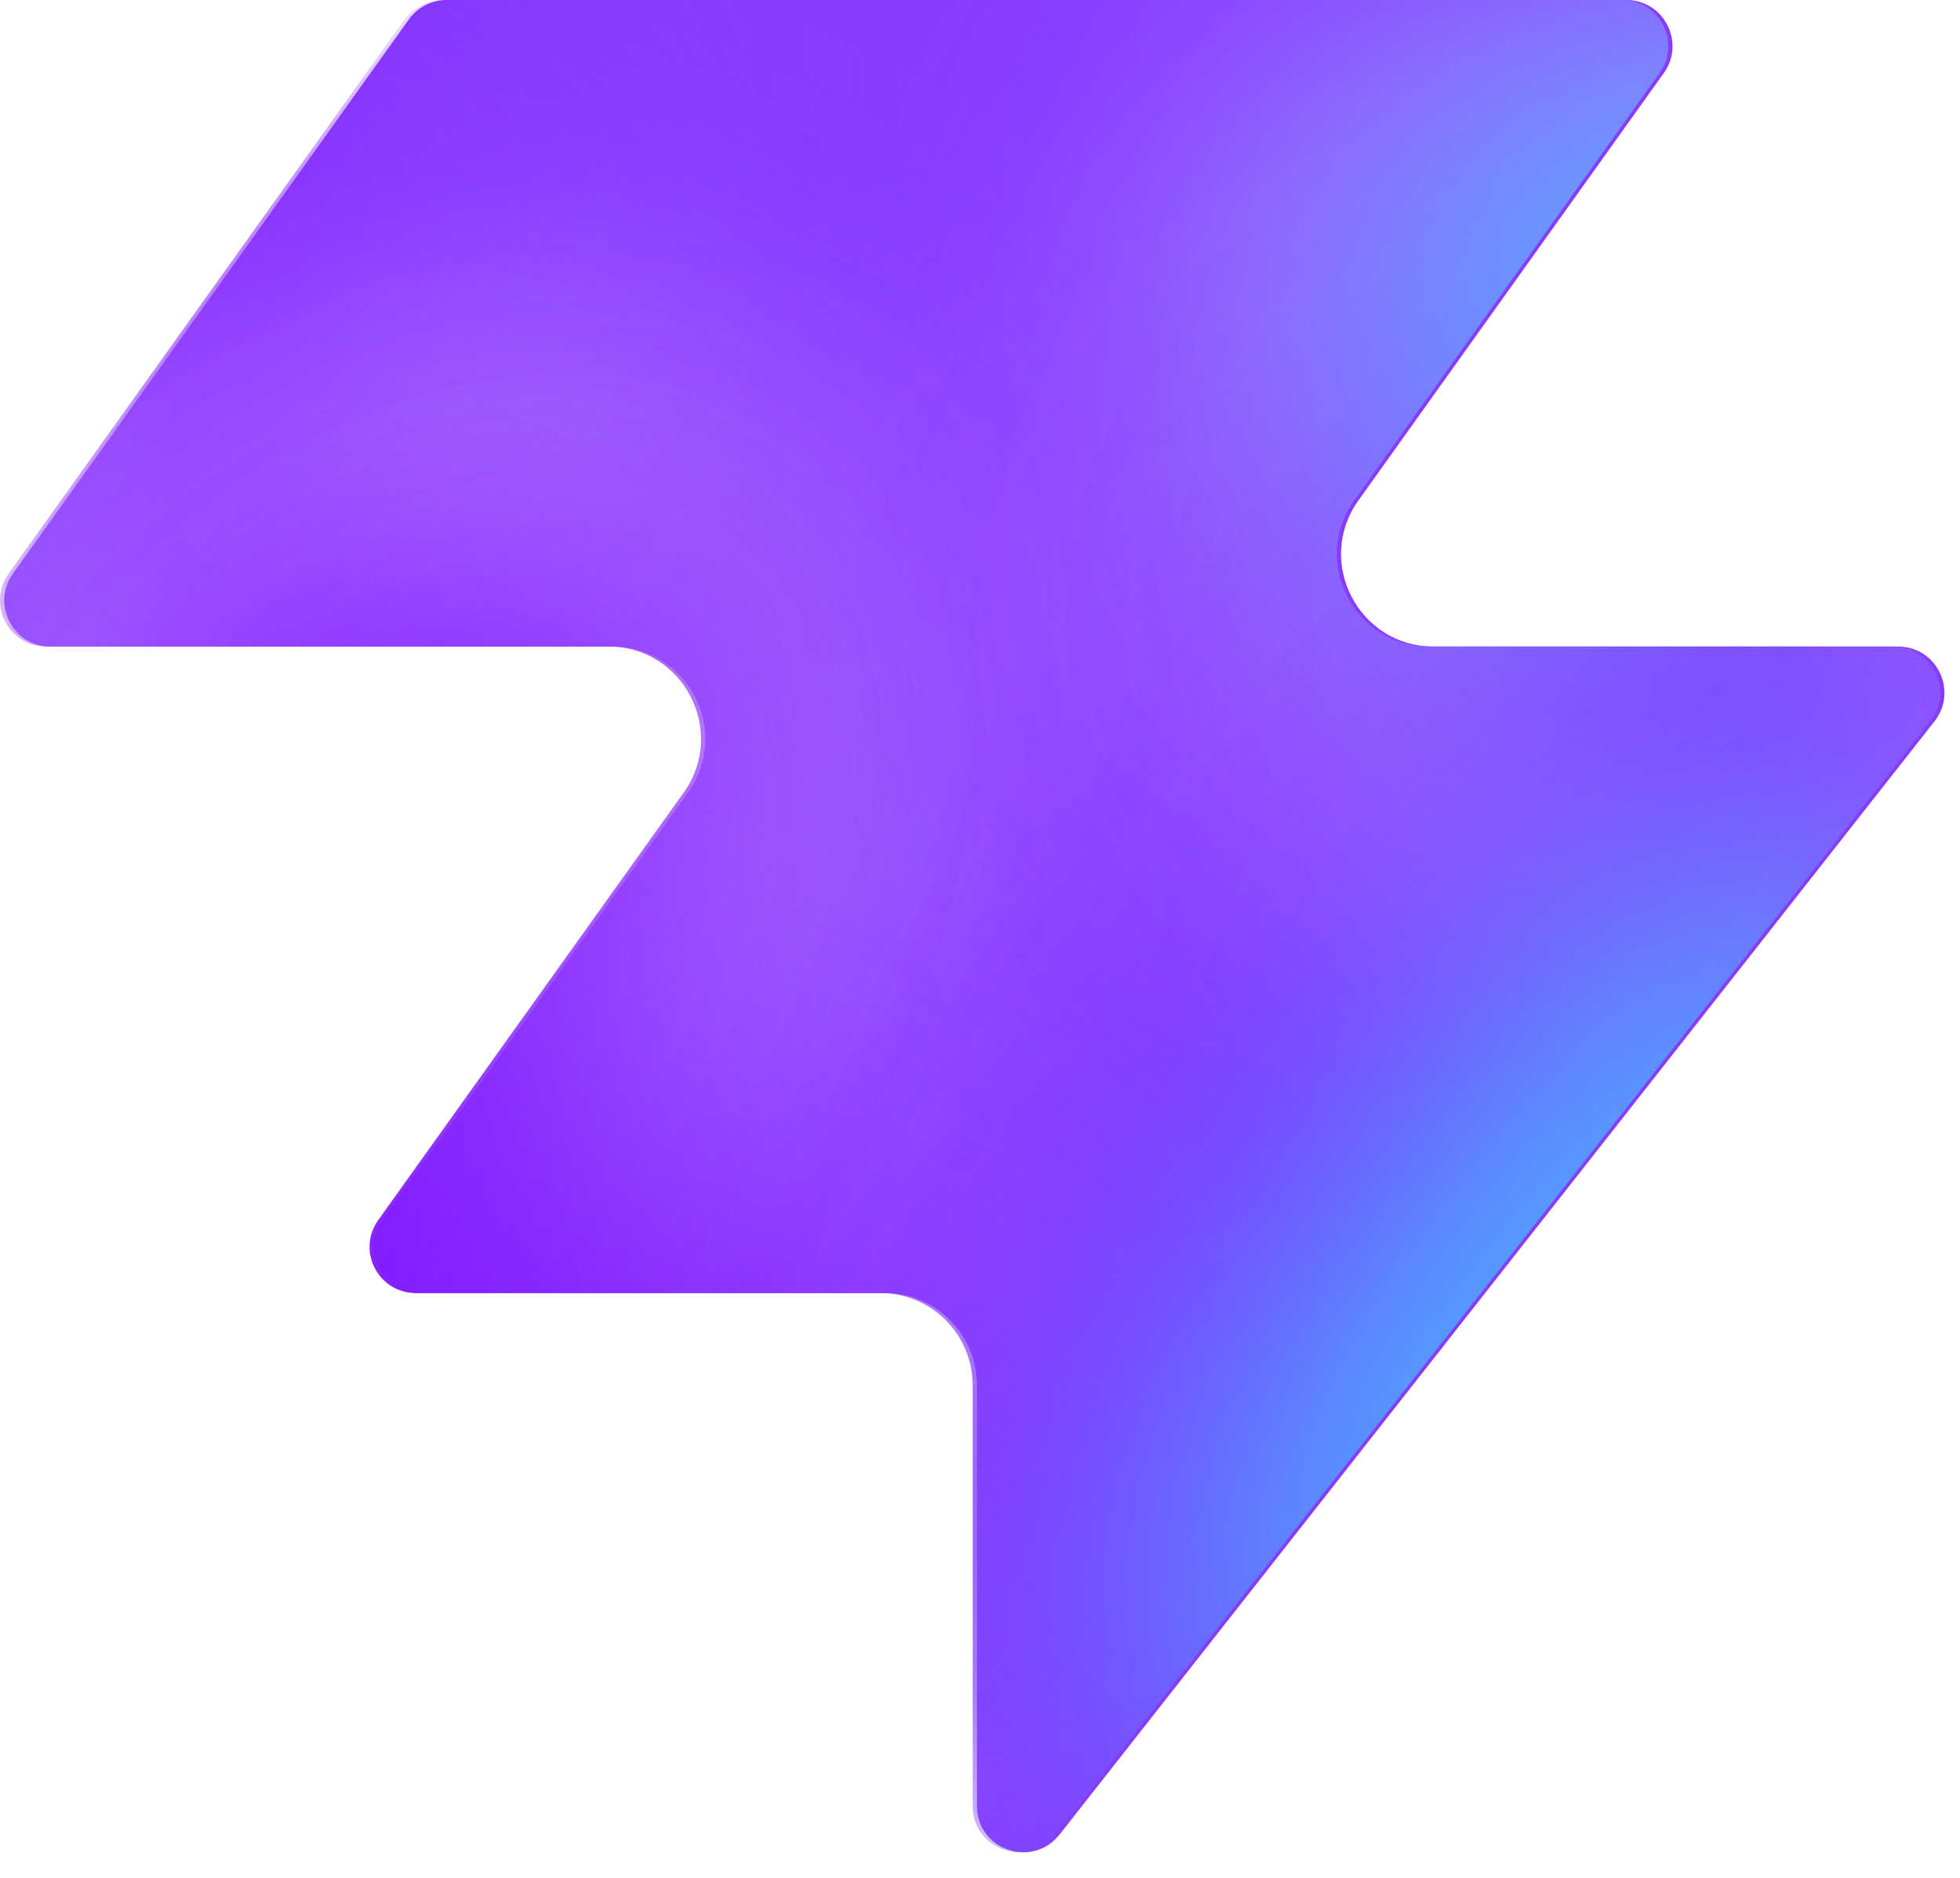
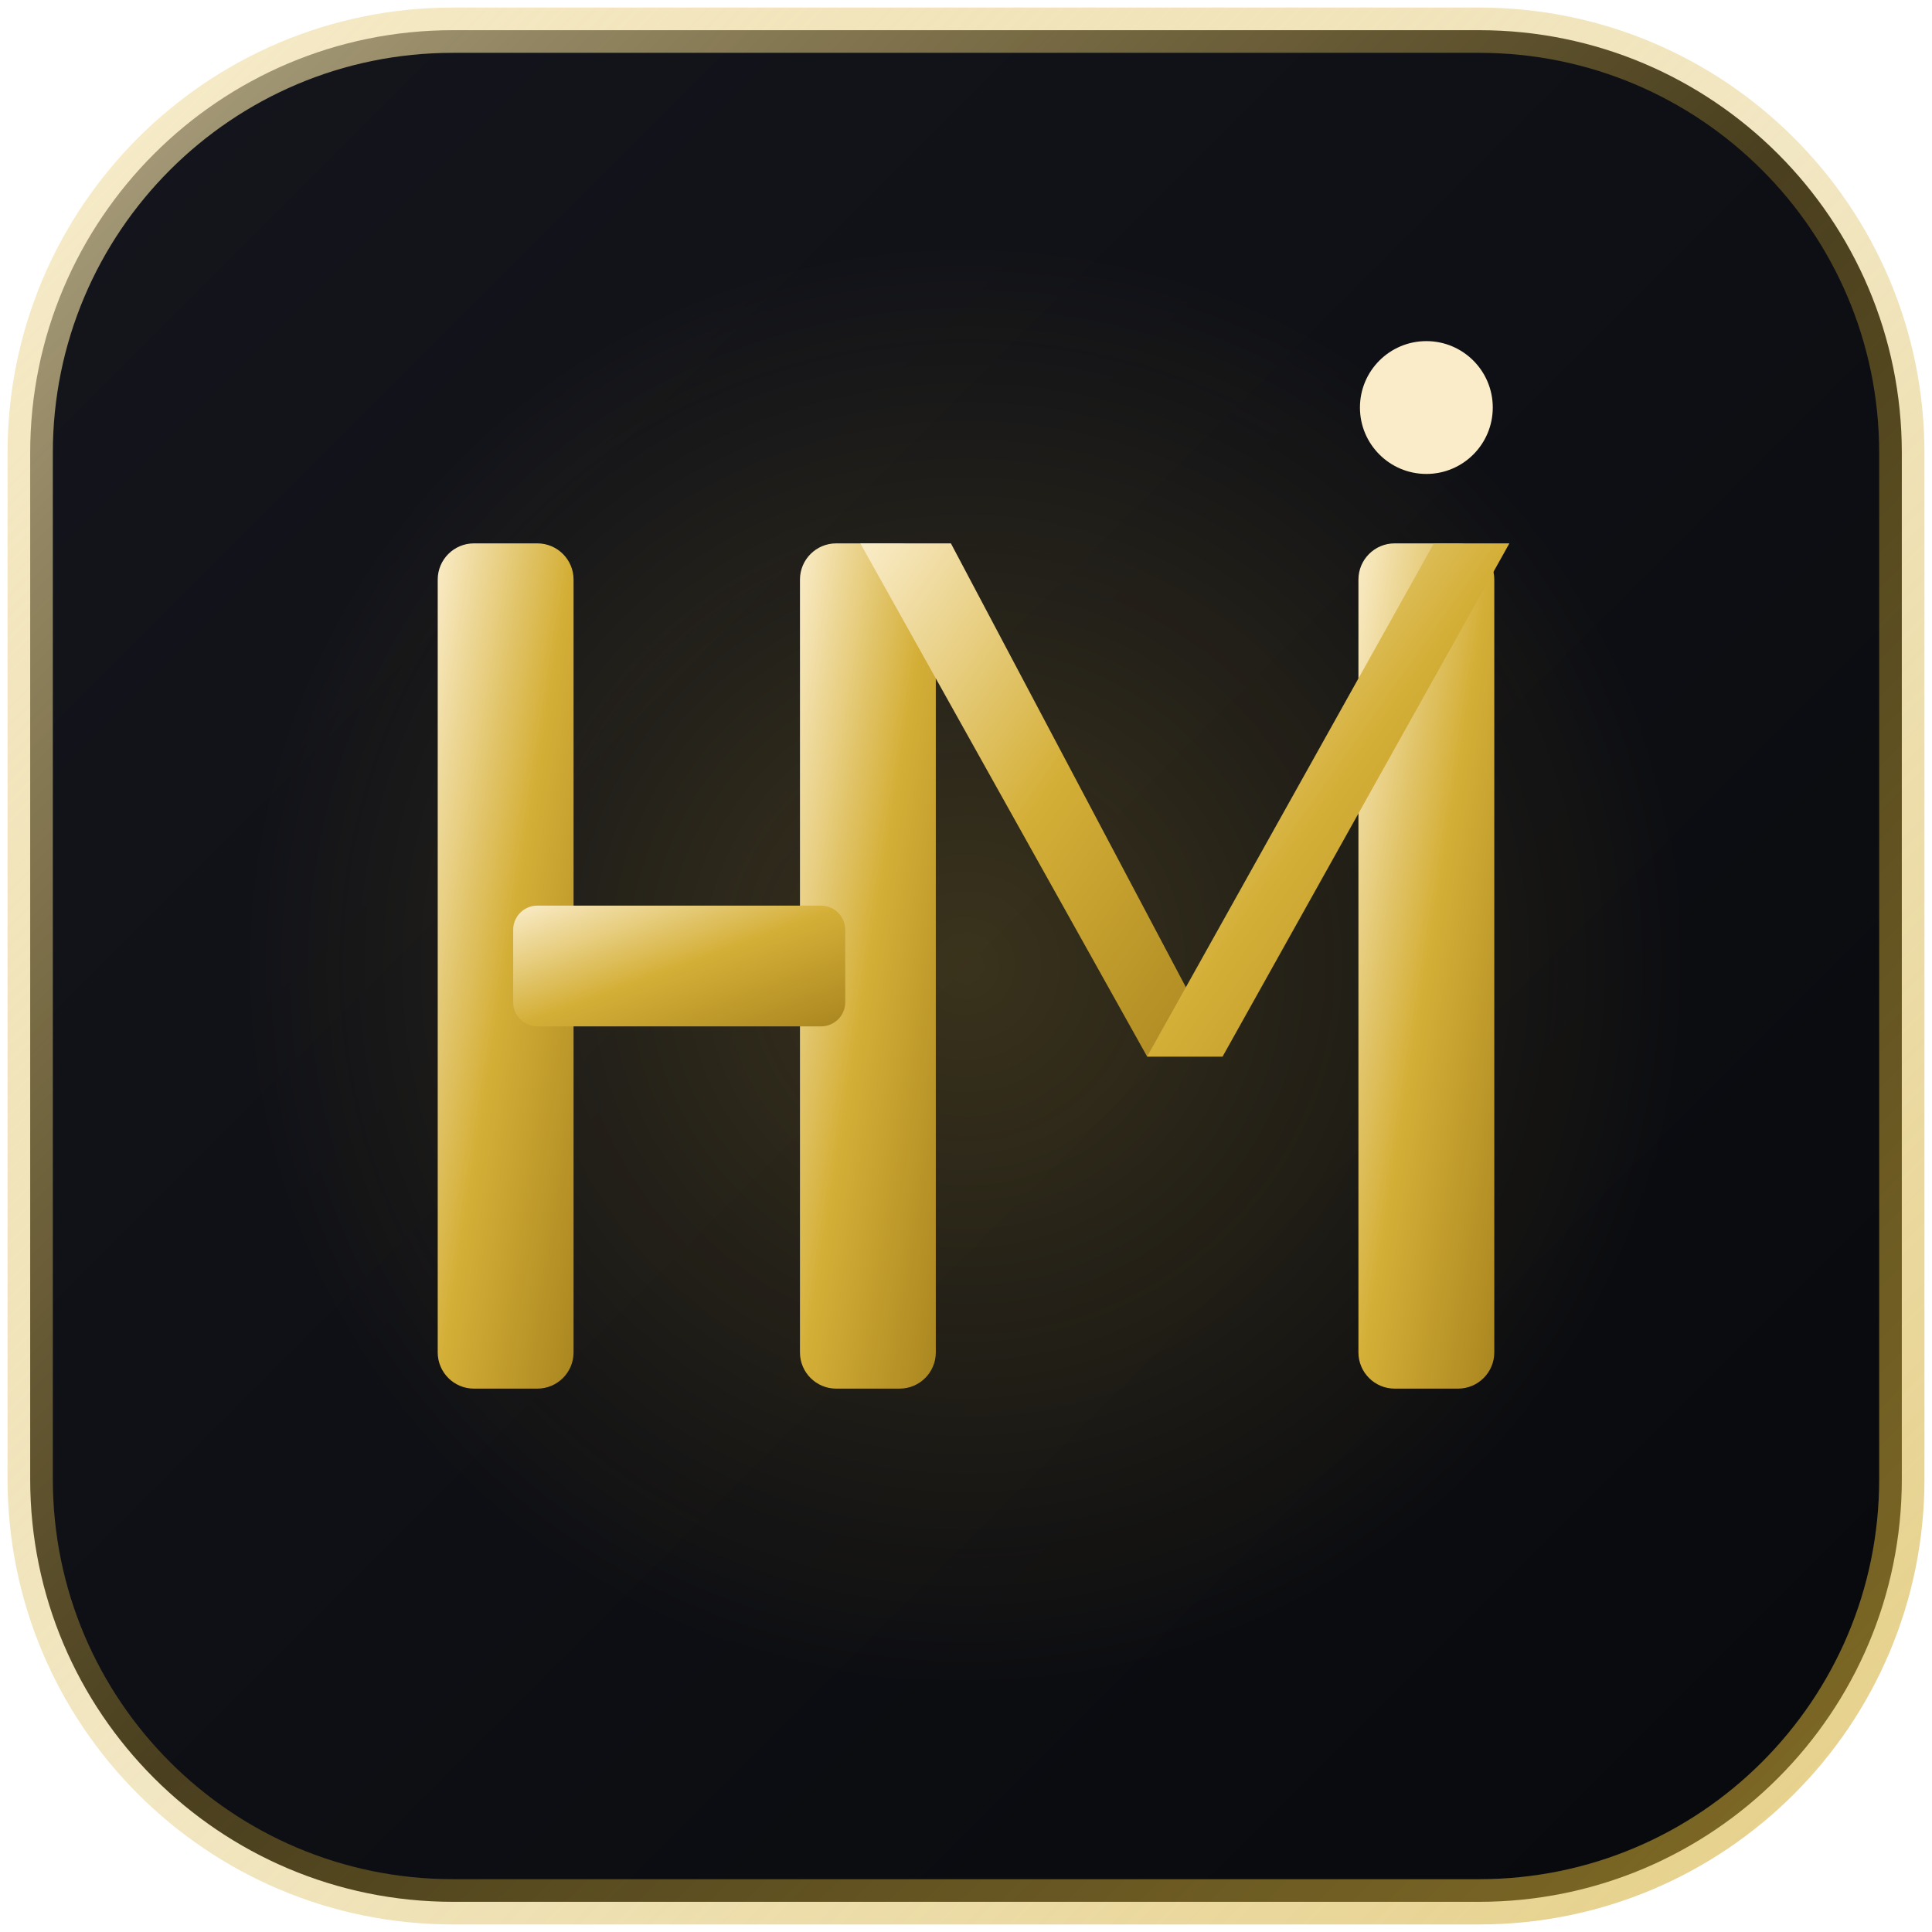
- <svg xmlns="http://www.w3.org/2000/svg" width="48" height="46" fill="none" viewBox="0 0 48 46">
-   <path fill="#863bff" d="M25.946 44.938c-.664.845-2.021.375-2.021-.698V33.937a2.26 2.26 0 0 0-2.262-2.262H10.287c-.92 0-1.456-1.04-.92-1.788l7.48-10.471c1.07-1.497 0-3.578-1.842-3.578H1.237c-.92 0-1.456-1.04-.92-1.788L10.013.474c.214-.297.556-.474.92-.474h28.894c.92 0 1.456 1.04.92 1.788l-7.48 10.471c-1.07 1.498 0 3.579 1.842 3.579h11.377c.943 0 1.473 1.088.89 1.83L25.947 44.94z" style="fill:#863bff;fill:color(display-p3 .525 .23 1);fill-opacity:1" />
-   <mask id="a" width="48" height="46" x="0" y="0" maskUnits="userSpaceOnUse" style="mask-type:alpha">
-     <path fill="#000" d="M25.842 44.938c-.664.844-2.021.375-2.021-.698V33.937a2.26 2.26 0 0 0-2.262-2.262H10.183c-.92 0-1.456-1.04-.92-1.788l7.48-10.471c1.07-1.498 0-3.579-1.842-3.579H1.133c-.92 0-1.456-1.04-.92-1.787L9.91.473c.214-.297.556-.474.92-.474h28.894c.92 0 1.456 1.04.92 1.788l-7.48 10.471c-1.07 1.498 0 3.578 1.842 3.578h11.377c.943 0 1.473 1.088.89 1.832L25.843 44.94z" style="fill:#000;fill-opacity:1" />
-   </mask>
-   <g mask="url(#a)">
-     <g filter="url(#b)">
-       <ellipse cx="5.508" cy="14.704" fill="#ede6ff" rx="5.508" ry="14.704" style="fill:#ede6ff;fill:color(display-p3 .927 .903 1);fill-opacity:1" transform="matrix(.00324 1 1 -.00324 -4.47 31.516)" />
-     </g>
-     <g filter="url(#c)">
-       <ellipse cx="10.399" cy="29.851" fill="#ede6ff" rx="10.399" ry="29.851" style="fill:#ede6ff;fill:color(display-p3 .927 .903 1);fill-opacity:1" transform="matrix(.00324 1 1 -.00324 -39.328 7.883)" />
-     </g>
-     <g filter="url(#d)">
-       <ellipse cx="5.508" cy="30.487" fill="#7e14ff" rx="5.508" ry="30.487" style="fill:#7e14ff;fill:color(display-p3 .492 .077 1);fill-opacity:1" transform="rotate(89.814 -25.913 -14.639)scale(1 -1)" />
-     </g>
-     <g filter="url(#e)">
-       <ellipse cx="5.508" cy="30.599" fill="#7e14ff" rx="5.508" ry="30.599" style="fill:#7e14ff;fill:color(display-p3 .492 .077 1);fill-opacity:1" transform="rotate(89.814 -32.644 -3.334)scale(1 -1)" />
-     </g>
-     <g filter="url(#f)">
-       <ellipse cx="5.508" cy="30.599" fill="#7e14ff" rx="5.508" ry="30.599" style="fill:#7e14ff;fill:color(display-p3 .492 .077 1);fill-opacity:1" transform="matrix(.00324 1 1 -.00324 -34.34 30.47)" />
-     </g>
-     <g filter="url(#g)">
-       <ellipse cx="14.072" cy="22.078" fill="#ede6ff" rx="14.072" ry="22.078" style="fill:#ede6ff;fill:color(display-p3 .927 .903 1);fill-opacity:1" transform="rotate(93.35 24.506 48.493)scale(-1 1)" />
-     </g>
-     <g filter="url(#h)">
-       <ellipse cx="3.47" cy="21.501" fill="#7e14ff" rx="3.47" ry="21.501" style="fill:#7e14ff;fill:color(display-p3 .492 .077 1);fill-opacity:1" transform="rotate(89.009 28.708 47.59)scale(-1 1)" />
-     </g>
-     <g filter="url(#i)">
-       <ellipse cx="3.47" cy="21.501" fill="#7e14ff" rx="3.47" ry="21.501" style="fill:#7e14ff;fill:color(display-p3 .492 .077 1);fill-opacity:1" transform="rotate(89.009 28.708 47.59)scale(-1 1)" />
-     </g>
-     <g filter="url(#j)">
-       <ellipse cx=".387" cy="8.972" fill="#7e14ff" rx="4.407" ry="29.108" style="fill:#7e14ff;fill:color(display-p3 .492 .077 1);fill-opacity:1" transform="rotate(39.51 .387 8.972)" />
-     </g>
-     <g filter="url(#k)">
-       <ellipse cx="47.523" cy="-6.092" fill="#7e14ff" rx="4.407" ry="29.108" style="fill:#7e14ff;fill:color(display-p3 .492 .077 1);fill-opacity:1" transform="rotate(37.892 47.523 -6.092)" />
-     </g>
-     <g filter="url(#l)">
-       <ellipse cx="41.412" cy="6.333" fill="#47bfff" rx="5.971" ry="9.665" style="fill:#47bfff;fill:color(display-p3 .28 .748 1);fill-opacity:1" transform="rotate(37.892 41.412 6.333)" />
-     </g>
-     <g filter="url(#m)">
-       <ellipse cx="-1.879" cy="38.332" fill="#7e14ff" rx="4.407" ry="29.108" style="fill:#7e14ff;fill:color(display-p3 .492 .077 1);fill-opacity:1" transform="rotate(37.892 -1.88 38.332)" />
-     </g>
-     <g filter="url(#n)">
-       <ellipse cx="-1.879" cy="38.332" fill="#7e14ff" rx="4.407" ry="29.108" style="fill:#7e14ff;fill:color(display-p3 .492 .077 1);fill-opacity:1" transform="rotate(37.892 -1.88 38.332)" />
-     </g>
-     <g filter="url(#o)">
-       <ellipse cx="35.651" cy="29.907" fill="#7e14ff" rx="4.407" ry="29.108" style="fill:#7e14ff;fill:color(display-p3 .492 .077 1);fill-opacity:1" transform="rotate(37.892 35.651 29.907)" />
-     </g>
-     <g filter="url(#p)">
-       <ellipse cx="38.418" cy="32.4" fill="#47bfff" rx="5.971" ry="15.297" style="fill:#47bfff;fill:color(display-p3 .28 .748 1);fill-opacity:1" transform="rotate(37.892 38.418 32.4)" />
-     </g>
+ <svg xmlns="http://www.w3.org/2000/svg" viewBox="0 0 64 64" width="64" height="64">
+   <defs>
+     <linearGradient id="bgGrad" x1="0%" y1="0%" x2="100%" y2="100%">
+       <stop offset="0%" stop-color="#15161d" />
+       <stop offset="100%" stop-color="#08090c" />
+     </linearGradient>
+     <linearGradient id="goldGrad" x1="0%" y1="0%" x2="100%" y2="100%">
+       <stop offset="0%" stop-color="#faecc8" />
+       <stop offset="50%" stop-color="#d4af37" />
+       <stop offset="100%" stop-color="#aa8620" />
+     </linearGradient>
+     <linearGradient id="borderGrad" x1="0%" y1="0%" x2="100%" y2="100%">
+       <stop offset="0%" stop-color="rgba(244, 229, 184, 0.7)" />
+       <stop offset="50%" stop-color="rgba(212, 175, 55, 0.3)" />
+       <stop offset="100%" stop-color="rgba(212, 175, 55, 0.6)" />
+     </linearGradient>
+     <radialGradient id="centerGlow" cx="50%" cy="50%" r="50%">
+       <stop offset="0%" stop-color="rgba(212, 175, 55, 0.22)" />
+       <stop offset="100%" stop-color="rgba(212, 175, 55, 0)" />
+     </radialGradient>
+   </defs>
+   <rect x="1" y="1" width="62" height="62" rx="14" fill="url(#bgGrad)" stroke="url(#borderGrad)" stroke-width="1.5" />
+   <rect x="8" y="8" width="48" height="48" rx="8" fill="url(#centerGlow)" />
+   <g fill="url(#goldGrad)">
+     <rect x="14.5" y="18" width="4.5" height="28" rx="1.2" />
+     <rect x="26.5" y="18" width="4.5" height="28" rx="1.2" />
+     <rect x="17" y="30" width="11" height="4" rx="0.8" />
+     <rect x="45" y="18" width="4.5" height="28" rx="1.2" />
+     <path d="M 28.5 18 L 38 35 L 40.5 35 L 31.5 18 Z" />
+     <path d="M 47.5 18 L 38 35 L 40.5 35 L 50 18 Z" />
  </g>
-   <defs>
-     <filter id="b" width="60.045" height="41.654" x="-19.77" y="16.149" color-interpolation-filters="sRGB" filterUnits="userSpaceOnUse">
-       <feFlood flood-opacity="0" result="BackgroundImageFix" />
-       <feBlend in="SourceGraphic" in2="BackgroundImageFix" result="shape" />
-       <feGaussianBlur result="effect1_foregroundBlur_2002_17158" stdDeviation="7.659" />
-     </filter>
-     <filter id="c" width="90.34" height="51.437" x="-54.613" y="-7.533" color-interpolation-filters="sRGB" filterUnits="userSpaceOnUse">
-       <feFlood flood-opacity="0" result="BackgroundImageFix" />
-       <feBlend in="SourceGraphic" in2="BackgroundImageFix" result="shape" />
-       <feGaussianBlur result="effect1_foregroundBlur_2002_17158" stdDeviation="7.659" />
-     </filter>
-     <filter id="d" width="79.355" height="29.4" x="-49.64" y="2.03" color-interpolation-filters="sRGB" filterUnits="userSpaceOnUse">
-       <feFlood flood-opacity="0" result="BackgroundImageFix" />
-       <feBlend in="SourceGraphic" in2="BackgroundImageFix" result="shape" />
-       <feGaussianBlur result="effect1_foregroundBlur_2002_17158" stdDeviation="4.596" />
-     </filter>
-     <filter id="e" width="79.579" height="29.4" x="-45.045" y="20.029" color-interpolation-filters="sRGB" filterUnits="userSpaceOnUse">
-       <feFlood flood-opacity="0" result="BackgroundImageFix" />
-       <feBlend in="SourceGraphic" in2="BackgroundImageFix" result="shape" />
-       <feGaussianBlur result="effect1_foregroundBlur_2002_17158" stdDeviation="4.596" />
-     </filter>
-     <filter id="f" width="79.579" height="29.4" x="-43.513" y="21.178" color-interpolation-filters="sRGB" filterUnits="userSpaceOnUse">
-       <feFlood flood-opacity="0" result="BackgroundImageFix" />
-       <feBlend in="SourceGraphic" in2="BackgroundImageFix" result="shape" />
-       <feGaussianBlur result="effect1_foregroundBlur_2002_17158" stdDeviation="4.596" />
-     </filter>
-     <filter id="g" width="74.749" height="58.852" x="15.756" y="-17.901" color-interpolation-filters="sRGB" filterUnits="userSpaceOnUse">
-       <feFlood flood-opacity="0" result="BackgroundImageFix" />
-       <feBlend in="SourceGraphic" in2="BackgroundImageFix" result="shape" />
-       <feGaussianBlur result="effect1_foregroundBlur_2002_17158" stdDeviation="7.659" />
-     </filter>
-     <filter id="h" width="61.377" height="25.362" x="23.548" y="2.284" color-interpolation-filters="sRGB" filterUnits="userSpaceOnUse">
-       <feFlood flood-opacity="0" result="BackgroundImageFix" />
-       <feBlend in="SourceGraphic" in2="BackgroundImageFix" result="shape" />
-       <feGaussianBlur result="effect1_foregroundBlur_2002_17158" stdDeviation="4.596" />
-     </filter>
-     <filter id="i" width="61.377" height="25.362" x="23.548" y="2.284" color-interpolation-filters="sRGB" filterUnits="userSpaceOnUse">
-       <feFlood flood-opacity="0" result="BackgroundImageFix" />
-       <feBlend in="SourceGraphic" in2="BackgroundImageFix" result="shape" />
-       <feGaussianBlur result="effect1_foregroundBlur_2002_17158" stdDeviation="4.596" />
-     </filter>
-     <filter id="j" width="56.045" height="63.649" x="-27.636" y="-22.853" color-interpolation-filters="sRGB" filterUnits="userSpaceOnUse">
-       <feFlood flood-opacity="0" result="BackgroundImageFix" />
-       <feBlend in="SourceGraphic" in2="BackgroundImageFix" result="shape" />
-       <feGaussianBlur result="effect1_foregroundBlur_2002_17158" stdDeviation="4.596" />
-     </filter>
-     <filter id="k" width="54.814" height="64.646" x="20.116" y="-38.415" color-interpolation-filters="sRGB" filterUnits="userSpaceOnUse">
-       <feFlood flood-opacity="0" result="BackgroundImageFix" />
-       <feBlend in="SourceGraphic" in2="BackgroundImageFix" result="shape" />
-       <feGaussianBlur result="effect1_foregroundBlur_2002_17158" stdDeviation="4.596" />
-     </filter>
-     <filter id="l" width="33.541" height="35.313" x="24.641" y="-11.323" color-interpolation-filters="sRGB" filterUnits="userSpaceOnUse">
-       <feFlood flood-opacity="0" result="BackgroundImageFix" />
-       <feBlend in="SourceGraphic" in2="BackgroundImageFix" result="shape" />
-       <feGaussianBlur result="effect1_foregroundBlur_2002_17158" stdDeviation="4.596" />
-     </filter>
-     <filter id="m" width="54.814" height="64.646" x="-29.286" y="6.009" color-interpolation-filters="sRGB" filterUnits="userSpaceOnUse">
-       <feFlood flood-opacity="0" result="BackgroundImageFix" />
-       <feBlend in="SourceGraphic" in2="BackgroundImageFix" result="shape" />
-       <feGaussianBlur result="effect1_foregroundBlur_2002_17158" stdDeviation="4.596" />
-     </filter>
-     <filter id="n" width="54.814" height="64.646" x="-29.286" y="6.009" color-interpolation-filters="sRGB" filterUnits="userSpaceOnUse">
-       <feFlood flood-opacity="0" result="BackgroundImageFix" />
-       <feBlend in="SourceGraphic" in2="BackgroundImageFix" result="shape" />
-       <feGaussianBlur result="effect1_foregroundBlur_2002_17158" stdDeviation="4.596" />
-     </filter>
-     <filter id="o" width="54.814" height="64.646" x="8.244" y="-2.416" color-interpolation-filters="sRGB" filterUnits="userSpaceOnUse">
-       <feFlood flood-opacity="0" result="BackgroundImageFix" />
-       <feBlend in="SourceGraphic" in2="BackgroundImageFix" result="shape" />
-       <feGaussianBlur result="effect1_foregroundBlur_2002_17158" stdDeviation="4.596" />
-     </filter>
-     <filter id="p" width="39.409" height="43.623" x="18.713" y="10.588" color-interpolation-filters="sRGB" filterUnits="userSpaceOnUse">
-       <feFlood flood-opacity="0" result="BackgroundImageFix" />
-       <feBlend in="SourceGraphic" in2="BackgroundImageFix" result="shape" />
-       <feGaussianBlur result="effect1_foregroundBlur_2002_17158" stdDeviation="4.596" />
-     </filter>
-   </defs>
+   <circle cx="47.25" cy="13.5" r="2.2" fill="#faecc8" />
</svg>
